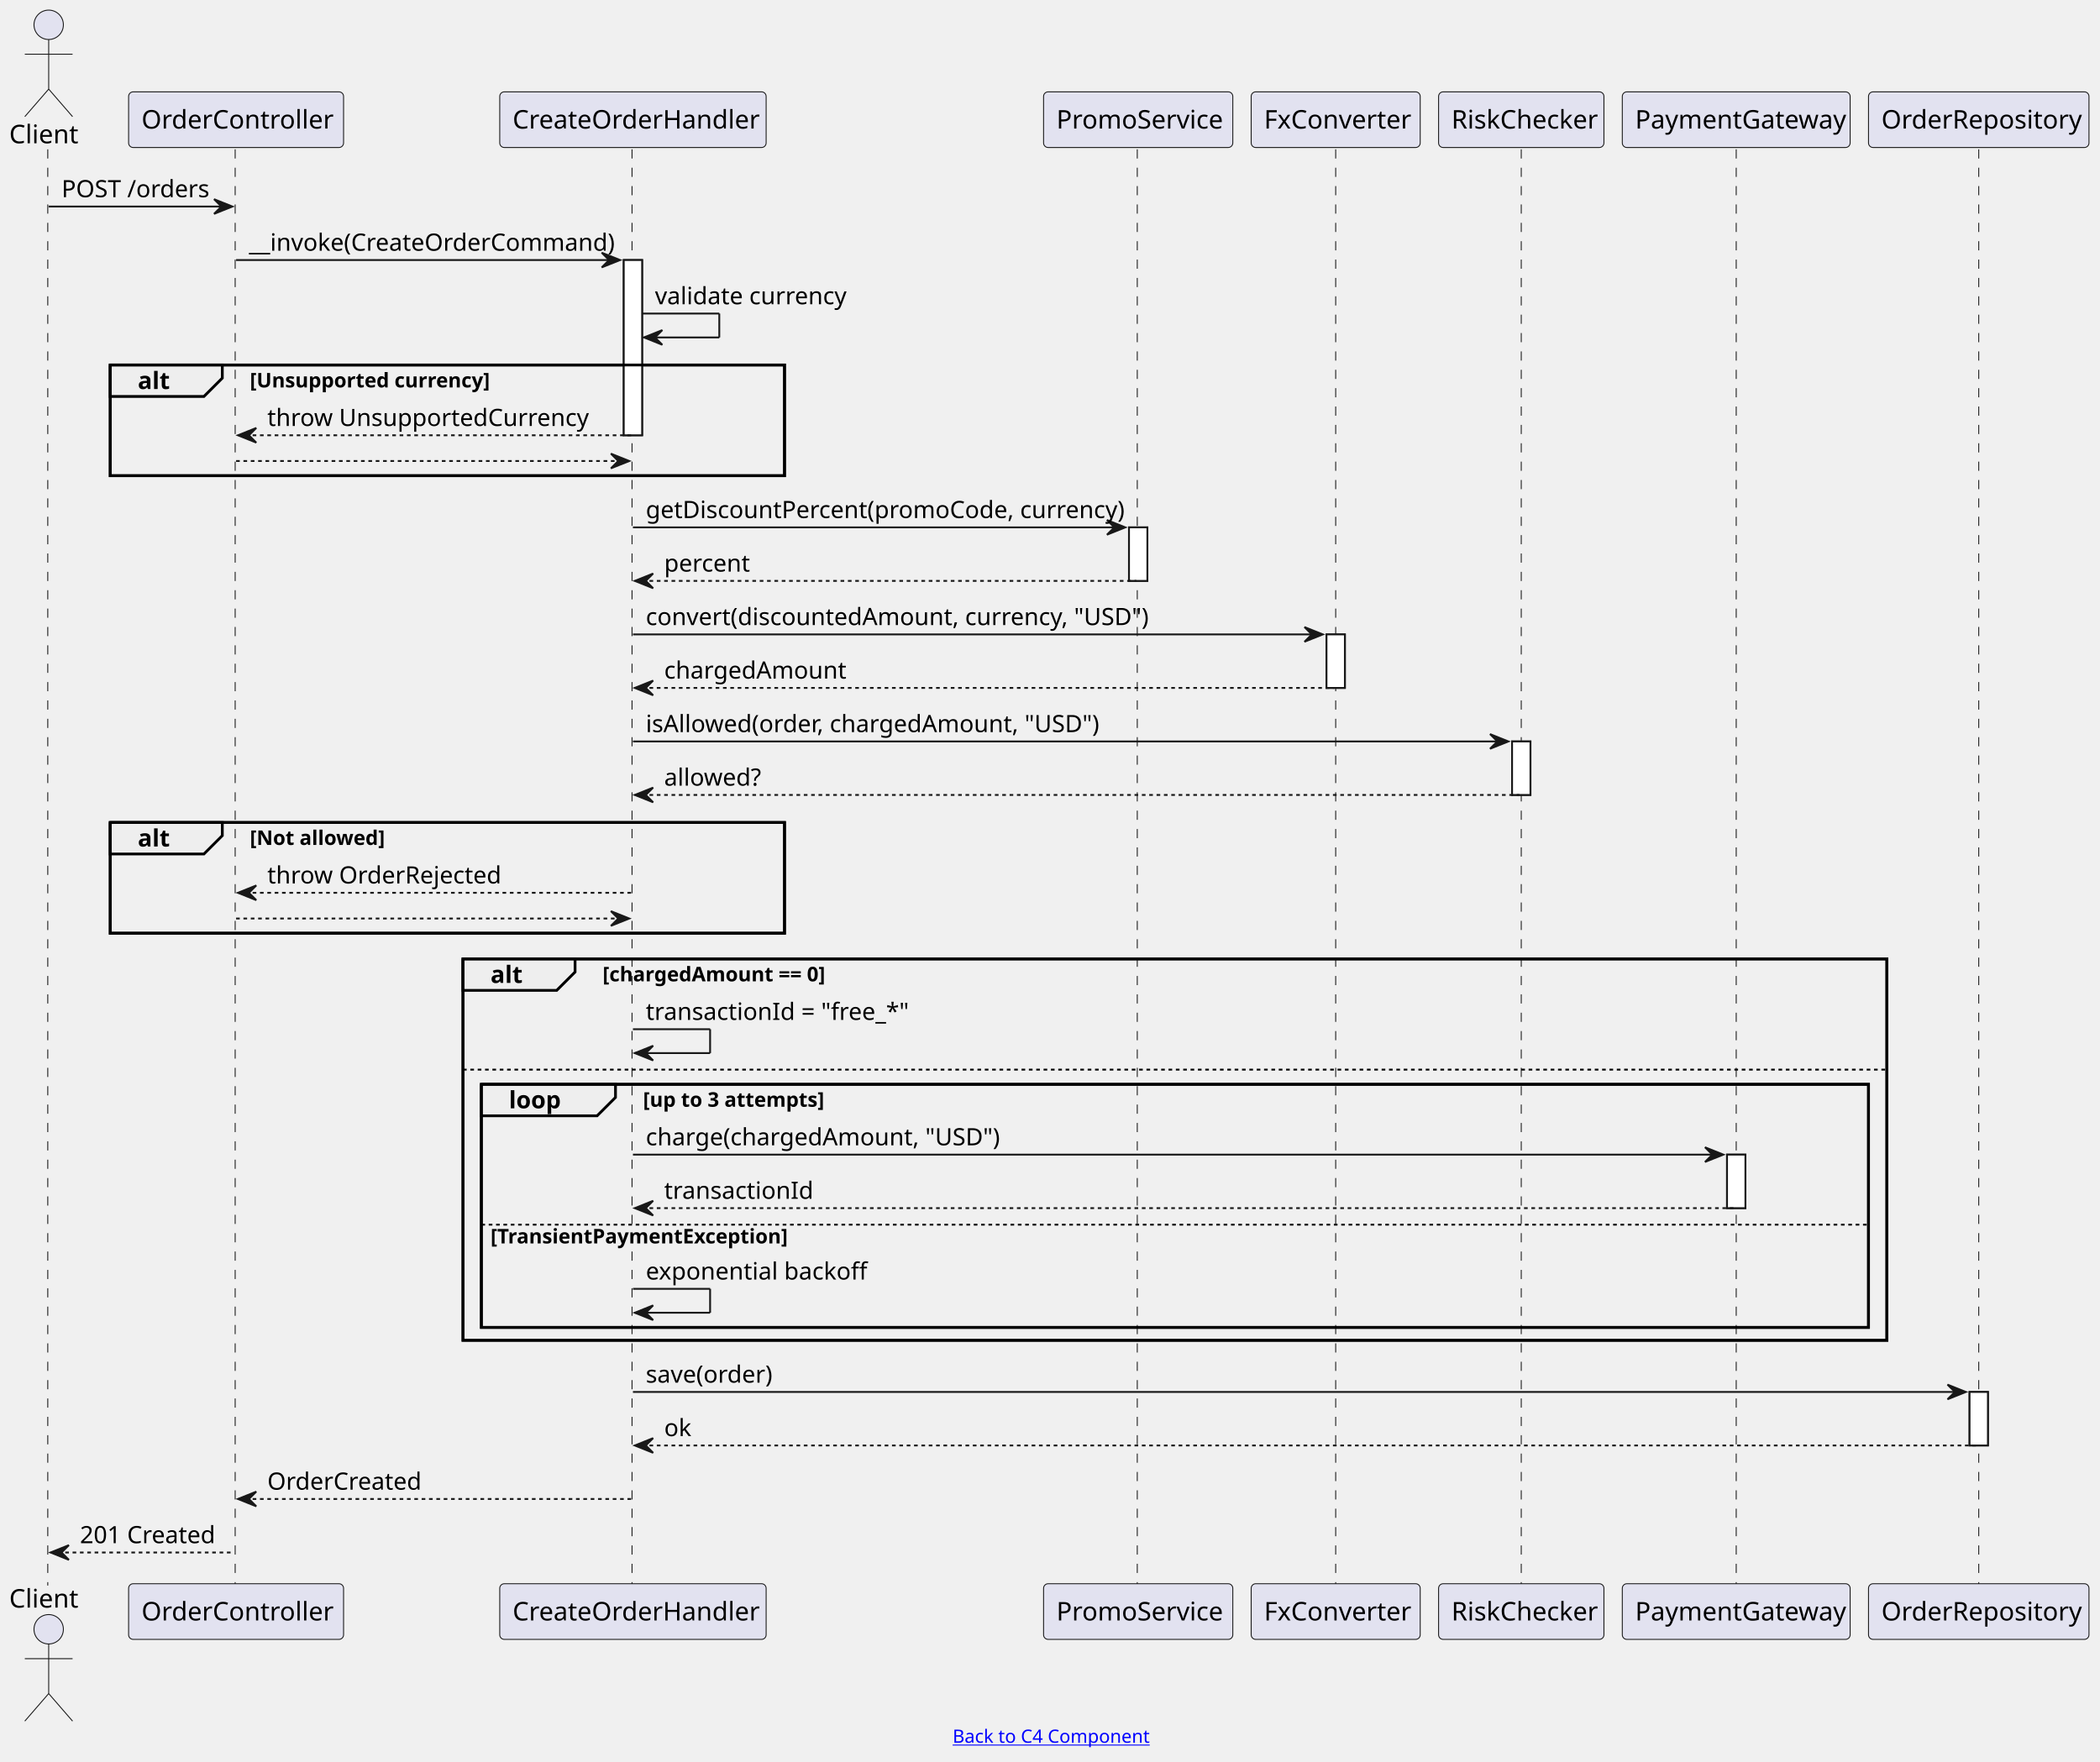
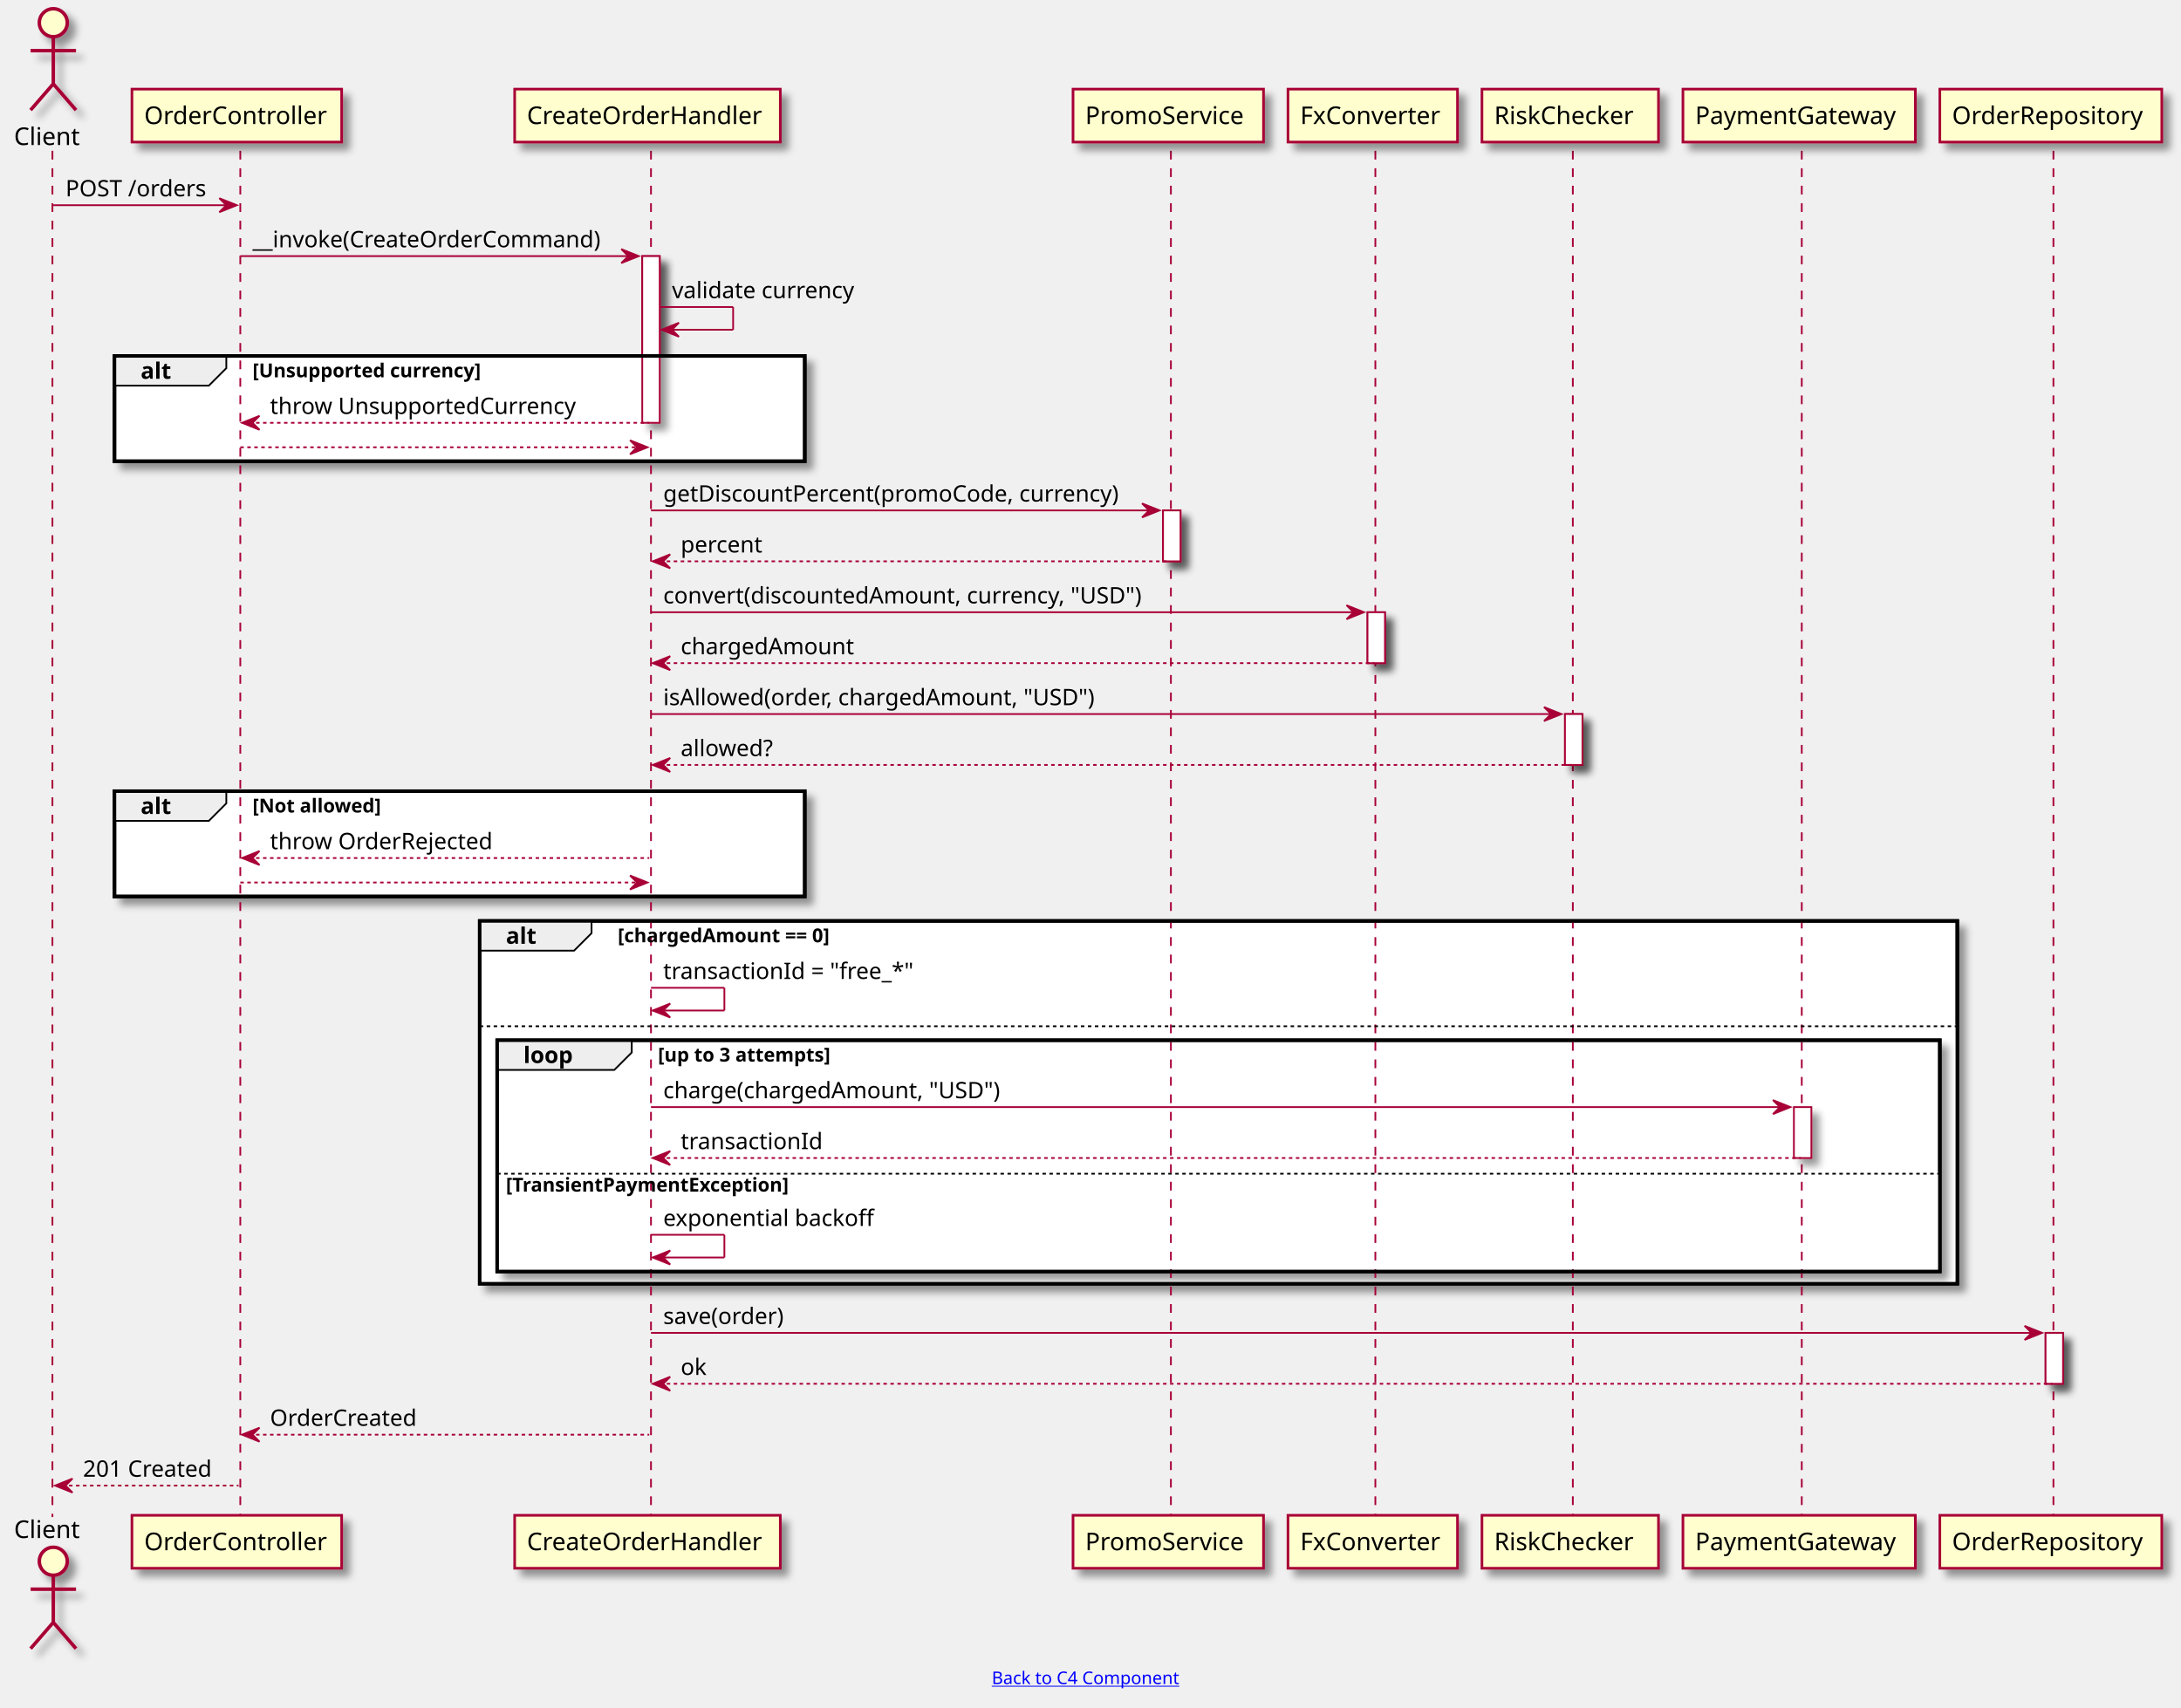
- <svg xmlns="http://www.w3.org/2000/svg" xmlns:xlink="http://www.w3.org/1999/xlink" contentStyleType="text/css" height="959px" preserveAspectRatio="none" style="width:1143px;height:959px;background:#FFFFFF;" version="1.1" viewBox="0 0 1143 959" width="1143px" zoomAndPan="magnify">
-   <defs />
+ <svg xmlns="http://www.w3.org/2000/svg" xmlns:xlink="http://www.w3.org/1999/xlink" contentScriptType="application/ecmascript" contentStyleType="text/css" height="977px" preserveAspectRatio="none" style="width:1248px;height:977px;" version="1.1" viewBox="0 0 1248 977" width="1248px" zoomAndPan="magnify">
+   <defs>
+     <filter height="300%" id="f1138xy2civh43" width="300%" x="-1" y="-1">
+       <feGaussianBlur result="blurOut" stdDeviation="2.0" />
+       <feColorMatrix in="blurOut" result="blurOut2" type="matrix" values="0 0 0 0 0 0 0 0 0 0 0 0 0 0 0 0 0 0 .4 0" />
+       <feOffset dx="4.0" dy="4.0" in="blurOut2" result="blurOut3" />
+       <feBlend in="SourceGraphic" in2="blurOut3" mode="normal" />
+     </filter>
+   </defs>
  <g>
-     <rect fill="#FFFFFF" height="95.398" style="stroke:#181818;stroke-width:1.0;" width="10" x="339.5" y="141.562" />
-     <rect fill="#FFFFFF" height="29.133" style="stroke:#181818;stroke-width:1.0;" width="10" x="614.5" y="287.094" />
-     <rect fill="#FFFFFF" height="29.133" style="stroke:#181818;stroke-width:1.0;" width="10" x="722" y="345.359" />
-     <rect fill="#FFFFFF" height="29.133" style="stroke:#181818;stroke-width:1.0;" width="10" x="823" y="403.625" />
-     <rect fill="#FFFFFF" height="29.133" style="stroke:#181818;stroke-width:1.0;" width="10" x="940" y="628.555" />
-     <rect fill="#FFFFFF" height="29.133" style="stroke:#181818;stroke-width:1.0;" width="10" x="1072" y="757.758" />
-     <rect fill="none" height="60.266" style="stroke:#000000;stroke-width:1.5;" width="367" x="60" y="198.695" />
-     <rect fill="none" height="60.266" style="stroke:#000000;stroke-width:1.5;" width="367" x="60" y="447.758" />
-     <rect fill="none" height="207.602" style="stroke:#000000;stroke-width:1.5;" width="775" x="252" y="522.023" />
-     <rect fill="none" height="132.336" style="stroke:#000000;stroke-width:1.5;" width="755" x="262" y="590.289" />
-     <line style="stroke:#181818;stroke-width:0.5;stroke-dasharray:5.0,5.0;" x1="26" x2="26" y1="81.297" y2="863.156" />
-     <line style="stroke:#181818;stroke-width:0.5;stroke-dasharray:5.0,5.0;" x1="128" x2="128" y1="81.297" y2="863.156" />
-     <line style="stroke:#181818;stroke-width:0.5;stroke-dasharray:5.0,5.0;" x1="344" x2="344" y1="81.297" y2="863.156" />
-     <line style="stroke:#181818;stroke-width:0.5;stroke-dasharray:5.0,5.0;" x1="619" x2="619" y1="81.297" y2="863.156" />
-     <line style="stroke:#181818;stroke-width:0.5;stroke-dasharray:5.0,5.0;" x1="727" x2="727" y1="81.297" y2="863.156" />
-     <line style="stroke:#181818;stroke-width:0.5;stroke-dasharray:5.0,5.0;" x1="828" x2="828" y1="81.297" y2="863.156" />
-     <line style="stroke:#181818;stroke-width:0.5;stroke-dasharray:5.0,5.0;" x1="945" x2="945" y1="81.297" y2="863.156" />
-     <line style="stroke:#181818;stroke-width:0.5;stroke-dasharray:5.0,5.0;" x1="1077" x2="1077" y1="81.297" y2="863.156" />
-     <text fill="#000000" font-family="sans-serif" font-size="14" lengthAdjust="spacing" textLength="37" x="5" y="77.995">Client</text>
-     <ellipse cx="26.5" cy="13.5" fill="#E2E2F0" rx="8" ry="8" style="stroke:#181818;stroke-width:0.5;" />
-     <path d="M26.5,21.5 L26.5,48.5 M13.5,29.5 L39.5,29.5 M26.5,48.5 L13.5,63.5 M26.5,48.5 L39.5,63.5 " fill="none" style="stroke:#181818;stroke-width:0.5;" />
-     <text fill="#000000" font-family="sans-serif" font-size="14" lengthAdjust="spacing" textLength="37" x="5" y="875.151">Client</text>
-     <ellipse cx="26.5" cy="886.953" fill="#E2E2F0" rx="8" ry="8" style="stroke:#181818;stroke-width:0.5;" />
-     <path d="M26.5,894.953 L26.5,921.953 M13.5,902.953 L39.5,902.953 M26.5,921.953 L13.5,936.953 M26.5,921.953 L39.5,936.953 " fill="none" style="stroke:#181818;stroke-width:0.5;" />
-     <rect fill="#E2E2F0" height="30.297" rx="2.5" ry="2.5" style="stroke:#181818;stroke-width:0.5;" width="117" x="70" y="50" />
-     <text fill="#000000" font-family="sans-serif" font-size="14" lengthAdjust="spacing" textLength="103" x="77" y="69.995">OrderController</text>
-     <rect fill="#E2E2F0" height="30.297" rx="2.5" ry="2.5" style="stroke:#181818;stroke-width:0.5;" width="117" x="70" y="862.156" />
-     <text fill="#000000" font-family="sans-serif" font-size="14" lengthAdjust="spacing" textLength="103" x="77" y="882.151">OrderController</text>
-     <rect fill="#E2E2F0" height="30.297" rx="2.5" ry="2.5" style="stroke:#181818;stroke-width:0.5;" width="145" x="272" y="50" />
-     <text fill="#000000" font-family="sans-serif" font-size="14" lengthAdjust="spacing" textLength="131" x="279" y="69.995">CreateOrderHandler</text>
-     <rect fill="#E2E2F0" height="30.297" rx="2.5" ry="2.5" style="stroke:#181818;stroke-width:0.5;" width="145" x="272" y="862.156" />
-     <text fill="#000000" font-family="sans-serif" font-size="14" lengthAdjust="spacing" textLength="131" x="279" y="882.151">CreateOrderHandler</text>
-     <rect fill="#E2E2F0" height="30.297" rx="2.5" ry="2.5" style="stroke:#181818;stroke-width:0.5;" width="103" x="568" y="50" />
-     <text fill="#000000" font-family="sans-serif" font-size="14" lengthAdjust="spacing" textLength="89" x="575" y="69.995">PromoService</text>
-     <rect fill="#E2E2F0" height="30.297" rx="2.5" ry="2.5" style="stroke:#181818;stroke-width:0.5;" width="103" x="568" y="862.156" />
-     <text fill="#000000" font-family="sans-serif" font-size="14" lengthAdjust="spacing" textLength="89" x="575" y="882.151">PromoService</text>
-     <rect fill="#E2E2F0" height="30.297" rx="2.5" ry="2.5" style="stroke:#181818;stroke-width:0.5;" width="92" x="681" y="50" />
-     <text fill="#000000" font-family="sans-serif" font-size="14" lengthAdjust="spacing" textLength="78" x="688" y="69.995">FxConverter</text>
-     <rect fill="#E2E2F0" height="30.297" rx="2.5" ry="2.5" style="stroke:#181818;stroke-width:0.5;" width="92" x="681" y="862.156" />
-     <text fill="#000000" font-family="sans-serif" font-size="14" lengthAdjust="spacing" textLength="78" x="688" y="882.151">FxConverter</text>
-     <rect fill="#E2E2F0" height="30.297" rx="2.5" ry="2.5" style="stroke:#181818;stroke-width:0.5;" width="90" x="783" y="50" />
-     <text fill="#000000" font-family="sans-serif" font-size="14" lengthAdjust="spacing" textLength="76" x="790" y="69.995">RiskChecker</text>
-     <rect fill="#E2E2F0" height="30.297" rx="2.5" ry="2.5" style="stroke:#181818;stroke-width:0.5;" width="90" x="783" y="862.156" />
-     <text fill="#000000" font-family="sans-serif" font-size="14" lengthAdjust="spacing" textLength="76" x="790" y="882.151">RiskChecker</text>
-     <rect fill="#E2E2F0" height="30.297" rx="2.5" ry="2.5" style="stroke:#181818;stroke-width:0.5;" width="124" x="883" y="50" />
-     <text fill="#000000" font-family="sans-serif" font-size="14" lengthAdjust="spacing" textLength="110" x="890" y="69.995">PaymentGateway</text>
-     <rect fill="#E2E2F0" height="30.297" rx="2.5" ry="2.5" style="stroke:#181818;stroke-width:0.5;" width="124" x="883" y="862.156" />
-     <text fill="#000000" font-family="sans-serif" font-size="14" lengthAdjust="spacing" textLength="110" x="890" y="882.151">PaymentGateway</text>
-     <rect fill="#E2E2F0" height="30.297" rx="2.5" ry="2.5" style="stroke:#181818;stroke-width:0.5;" width="120" x="1017" y="50" />
-     <text fill="#000000" font-family="sans-serif" font-size="14" lengthAdjust="spacing" textLength="106" x="1024" y="69.995">OrderRepository</text>
-     <rect fill="#E2E2F0" height="30.297" rx="2.5" ry="2.5" style="stroke:#181818;stroke-width:0.5;" width="120" x="1017" y="862.156" />
-     <text fill="#000000" font-family="sans-serif" font-size="14" lengthAdjust="spacing" textLength="106" x="1024" y="882.151">OrderRepository</text>
-     <rect fill="#FFFFFF" height="95.398" style="stroke:#181818;stroke-width:1.0;" width="10" x="339.5" y="141.562" />
-     <rect fill="#FFFFFF" height="29.133" style="stroke:#181818;stroke-width:1.0;" width="10" x="614.5" y="287.094" />
-     <rect fill="#FFFFFF" height="29.133" style="stroke:#181818;stroke-width:1.0;" width="10" x="722" y="345.359" />
-     <rect fill="#FFFFFF" height="29.133" style="stroke:#181818;stroke-width:1.0;" width="10" x="823" y="403.625" />
-     <rect fill="#FFFFFF" height="29.133" style="stroke:#181818;stroke-width:1.0;" width="10" x="940" y="628.555" />
-     <rect fill="#FFFFFF" height="29.133" style="stroke:#181818;stroke-width:1.0;" width="10" x="1072" y="757.758" />
-     <polygon fill="#181818" points="116.5,108.43,126.5,112.43,116.5,116.43,120.5,112.43" style="stroke:#181818;stroke-width:1.0;" />
-     <line style="stroke:#181818;stroke-width:1.0;" x1="26.5" x2="122.5" y1="112.43" y2="112.43" />
-     <text fill="#000000" font-family="sans-serif" font-size="13" lengthAdjust="spacing" textLength="78" x="33.5" y="107.364">POST /orders</text>
-     <polygon fill="#181818" points="327.5,137.562,337.5,141.562,327.5,145.562,331.5,141.562" style="stroke:#181818;stroke-width:1.0;" />
-     <line style="stroke:#181818;stroke-width:1.0;" x1="128.5" x2="333.5" y1="141.562" y2="141.562" />
-     <text fill="#000000" font-family="sans-serif" font-size="13" lengthAdjust="spacing" textLength="192" x="135.5" y="136.497">__invoke(CreateOrderCommand)</text>
-     <line style="stroke:#181818;stroke-width:1.0;" x1="349.5" x2="391.5" y1="170.695" y2="170.695" />
-     <line style="stroke:#181818;stroke-width:1.0;" x1="391.5" x2="391.5" y1="170.695" y2="183.695" />
-     <line style="stroke:#181818;stroke-width:1.0;" x1="350.5" x2="391.5" y1="183.695" y2="183.695" />
-     <polygon fill="#181818" points="360.5,179.695,350.5,183.695,360.5,187.695,356.5,183.695" style="stroke:#181818;stroke-width:1.0;" />
-     <text fill="#000000" font-family="sans-serif" font-size="13" lengthAdjust="spacing" textLength="99" x="356.5" y="165.629">validate currency</text>
-     <path d="M60,198.695 L121,198.695 L121,205.828 L111,215.828 L60,215.828 L60,198.695 " fill="#EEEEEE" style="stroke:#000000;stroke-width:1.5;" />
-     <rect fill="none" height="60.266" style="stroke:#000000;stroke-width:1.5;" width="367" x="60" y="198.695" />
-     <text fill="#000000" font-family="sans-serif" font-size="13" font-weight="bold" lengthAdjust="spacing" textLength="16" x="75" y="211.762">alt</text>
-     <text fill="#000000" font-family="sans-serif" font-size="11" font-weight="bold" lengthAdjust="spacing" textLength="128" x="136" y="210.906">[Unsupported currency]</text>
-     <polygon fill="#181818" points="139.5,232.961,129.5,236.961,139.5,240.961,135.5,236.961" style="stroke:#181818;stroke-width:1.0;" />
-     <line style="stroke:#181818;stroke-width:1.0;stroke-dasharray:2.0,2.0;" x1="133.5" x2="343.5" y1="236.961" y2="236.961" />
-     <text fill="#000000" font-family="sans-serif" font-size="13" lengthAdjust="spacing" textLength="170" x="145.5" y="231.895">throw UnsupportedCurrency</text>
-     <polygon fill="#181818" points="332.5,246.961,342.5,250.961,332.5,254.961,336.5,250.961" style="stroke:#181818;stroke-width:1.0;" />
-     <line style="stroke:#181818;stroke-width:1.0;stroke-dasharray:2.0,2.0;" x1="128.5" x2="338.5" y1="250.961" y2="250.961" />
-     <polygon fill="#181818" points="602.5,283.094,612.5,287.094,602.5,291.094,606.5,287.094" style="stroke:#181818;stroke-width:1.0;" />
-     <line style="stroke:#181818;stroke-width:1.0;" x1="344.5" x2="608.5" y1="287.094" y2="287.094" />
-     <text fill="#000000" font-family="sans-serif" font-size="13" lengthAdjust="spacing" textLength="251" x="351.5" y="282.028">getDiscountPercent(promoCode, currency)</text>
-     <polygon fill="#181818" points="355.5,312.227,345.5,316.227,355.5,320.227,351.5,316.227" style="stroke:#181818;stroke-width:1.0;" />
-     <line style="stroke:#181818;stroke-width:1.0;stroke-dasharray:2.0,2.0;" x1="349.5" x2="618.5" y1="316.227" y2="316.227" />
-     <text fill="#000000" font-family="sans-serif" font-size="13" lengthAdjust="spacing" textLength="45" x="361.5" y="311.161">percent</text>
-     <polygon fill="#181818" points="710,341.359,720,345.359,710,349.359,714,345.359" style="stroke:#181818;stroke-width:1.0;" />
-     <line style="stroke:#181818;stroke-width:1.0;" x1="344.5" x2="716" y1="345.359" y2="345.359" />
-     <text fill="#000000" font-family="sans-serif" font-size="13" lengthAdjust="spacing" textLength="264" x="351.5" y="340.293">convert(discountedAmount, currency, "USD")</text>
-     <polygon fill="#181818" points="355.5,370.492,345.5,374.492,355.5,378.492,351.5,374.492" style="stroke:#181818;stroke-width:1.0;" />
-     <line style="stroke:#181818;stroke-width:1.0;stroke-dasharray:2.0,2.0;" x1="349.5" x2="726" y1="374.492" y2="374.492" />
-     <text fill="#000000" font-family="sans-serif" font-size="13" lengthAdjust="spacing" textLength="96" x="361.5" y="369.426">chargedAmount</text>
-     <polygon fill="#181818" points="811,399.625,821,403.625,811,407.625,815,403.625" style="stroke:#181818;stroke-width:1.0;" />
-     <line style="stroke:#181818;stroke-width:1.0;" x1="344.5" x2="817" y1="403.625" y2="403.625" />
-     <text fill="#000000" font-family="sans-serif" font-size="13" lengthAdjust="spacing" textLength="240" x="351.5" y="398.559">isAllowed(order, chargedAmount, "USD")</text>
-     <polygon fill="#181818" points="355.5,428.758,345.5,432.758,355.5,436.758,351.5,432.758" style="stroke:#181818;stroke-width:1.0;" />
-     <line style="stroke:#181818;stroke-width:1.0;stroke-dasharray:2.0,2.0;" x1="349.5" x2="827" y1="432.758" y2="432.758" />
-     <text fill="#000000" font-family="sans-serif" font-size="13" lengthAdjust="spacing" textLength="52" x="361.5" y="427.692">allowed?</text>
-     <path d="M60,447.758 L121,447.758 L121,454.891 L111,464.891 L60,464.891 L60,447.758 " fill="#EEEEEE" style="stroke:#000000;stroke-width:1.5;" />
-     <rect fill="none" height="60.266" style="stroke:#000000;stroke-width:1.5;" width="367" x="60" y="447.758" />
-     <text fill="#000000" font-family="sans-serif" font-size="13" font-weight="bold" lengthAdjust="spacing" textLength="16" x="75" y="460.825">alt</text>
-     <text fill="#000000" font-family="sans-serif" font-size="11" font-weight="bold" lengthAdjust="spacing" textLength="73" x="136" y="459.968">[Not allowed]</text>
-     <polygon fill="#181818" points="139.5,482.023,129.5,486.023,139.5,490.023,135.5,486.023" style="stroke:#181818;stroke-width:1.0;" />
-     <line style="stroke:#181818;stroke-width:1.0;stroke-dasharray:2.0,2.0;" x1="133.5" x2="343.5" y1="486.023" y2="486.023" />
-     <text fill="#000000" font-family="sans-serif" font-size="13" lengthAdjust="spacing" textLength="123" x="145.5" y="480.957">throw OrderRejected</text>
-     <polygon fill="#181818" points="332.5,496.023,342.5,500.023,332.5,504.023,336.5,500.023" style="stroke:#181818;stroke-width:1.0;" />
-     <line style="stroke:#181818;stroke-width:1.0;stroke-dasharray:2.0,2.0;" x1="128.5" x2="338.5" y1="500.023" y2="500.023" />
-     <path d="M252,522.023 L313,522.023 L313,529.156 L303,539.156 L252,539.156 L252,522.023 " fill="#EEEEEE" style="stroke:#000000;stroke-width:1.5;" />
-     <rect fill="none" height="207.602" style="stroke:#000000;stroke-width:1.5;" width="775" x="252" y="522.023" />
-     <text fill="#000000" font-family="sans-serif" font-size="13" font-weight="bold" lengthAdjust="spacing" textLength="16" x="267" y="535.09">alt</text>
-     <text fill="#000000" font-family="sans-serif" font-size="11" font-weight="bold" lengthAdjust="spacing" textLength="117" x="328" y="534.234">[chargedAmount == 0]</text>
-     <line style="stroke:#181818;stroke-width:1.0;" x1="344.5" x2="386.5" y1="560.289" y2="560.289" />
-     <line style="stroke:#181818;stroke-width:1.0;" x1="386.5" x2="386.5" y1="560.289" y2="573.289" />
-     <line style="stroke:#181818;stroke-width:1.0;" x1="345.5" x2="386.5" y1="573.289" y2="573.289" />
-     <polygon fill="#181818" points="355.5,569.289,345.5,573.289,355.5,577.289,351.5,573.289" style="stroke:#181818;stroke-width:1.0;" />
-     <text fill="#000000" font-family="sans-serif" font-size="13" lengthAdjust="spacing" textLength="136" x="351.5" y="555.223">transactionId = "free_*"</text>
-     <line style="stroke:#000000;stroke-width:1.0;stroke-dasharray:2.0,2.0;" x1="252" x2="1027" y1="582.289" y2="582.289" />
-     <path d="M262,590.289 L335,590.289 L335,597.422 L325,607.422 L262,607.422 L262,590.289 " fill="#EEEEEE" style="stroke:#000000;stroke-width:1.5;" />
-     <rect fill="none" height="132.336" style="stroke:#000000;stroke-width:1.5;" width="755" x="262" y="590.289" />
-     <text fill="#000000" font-family="sans-serif" font-size="13" font-weight="bold" lengthAdjust="spacing" textLength="28" x="277" y="603.356">loop</text>
-     <text fill="#000000" font-family="sans-serif" font-size="11" font-weight="bold" lengthAdjust="spacing" textLength="98" x="350" y="602.5">[up to 3 attempts]</text>
-     <polygon fill="#181818" points="928,624.555,938,628.555,928,632.555,932,628.555" style="stroke:#181818;stroke-width:1.0;" />
-     <line style="stroke:#181818;stroke-width:1.0;" x1="344.5" x2="934" y1="628.555" y2="628.555" />
-     <text fill="#000000" font-family="sans-serif" font-size="13" lengthAdjust="spacing" textLength="185" x="351.5" y="623.489">charge(chargedAmount, "USD")</text>
-     <polygon fill="#181818" points="355.5,653.688,345.5,657.688,355.5,661.688,351.5,657.688" style="stroke:#181818;stroke-width:1.0;" />
-     <line style="stroke:#181818;stroke-width:1.0;stroke-dasharray:2.0,2.0;" x1="349.5" x2="944" y1="657.688" y2="657.688" />
-     <text fill="#000000" font-family="sans-serif" font-size="13" lengthAdjust="spacing" textLength="78" x="361.5" y="652.622">transactionId</text>
-     <line style="stroke:#000000;stroke-width:1.0;stroke-dasharray:2.0,2.0;" x1="262" x2="1017" y1="666.688" y2="666.688" />
-     <text fill="#000000" font-family="sans-serif" font-size="11" font-weight="bold" lengthAdjust="spacing" textLength="157" x="267" y="676.898">[TransientPaymentException]</text>
-     <line style="stroke:#181818;stroke-width:1.0;" x1="344.5" x2="386.5" y1="701.625" y2="701.625" />
-     <line style="stroke:#181818;stroke-width:1.0;" x1="386.5" x2="386.5" y1="701.625" y2="714.625" />
-     <line style="stroke:#181818;stroke-width:1.0;" x1="345.5" x2="386.5" y1="714.625" y2="714.625" />
-     <polygon fill="#181818" points="355.5,710.625,345.5,714.625,355.5,718.625,351.5,714.625" style="stroke:#181818;stroke-width:1.0;" />
-     <text fill="#000000" font-family="sans-serif" font-size="13" lengthAdjust="spacing" textLength="116" x="351.5" y="696.559">exponential backoff</text>
-     <polygon fill="#181818" points="1060,753.758,1070,757.758,1060,761.758,1064,757.758" style="stroke:#181818;stroke-width:1.0;" />
-     <line style="stroke:#181818;stroke-width:1.0;" x1="344.5" x2="1066" y1="757.758" y2="757.758" />
-     <text fill="#000000" font-family="sans-serif" font-size="13" lengthAdjust="spacing" textLength="67" x="351.5" y="752.692">save(order)</text>
-     <polygon fill="#181818" points="355.5,782.891,345.5,786.891,355.5,790.891,351.5,786.891" style="stroke:#181818;stroke-width:1.0;" />
-     <line style="stroke:#181818;stroke-width:1.0;stroke-dasharray:2.0,2.0;" x1="349.5" x2="1076" y1="786.891" y2="786.891" />
-     <text fill="#000000" font-family="sans-serif" font-size="13" lengthAdjust="spacing" textLength="14" x="361.5" y="781.825">ok</text>
-     <polygon fill="#181818" points="139.5,812.023,129.5,816.023,139.5,820.023,135.5,816.023" style="stroke:#181818;stroke-width:1.0;" />
-     <line style="stroke:#181818;stroke-width:1.0;stroke-dasharray:2.0,2.0;" x1="133.5" x2="343.5" y1="816.023" y2="816.023" />
-     <text fill="#000000" font-family="sans-serif" font-size="13" lengthAdjust="spacing" textLength="81" x="145.5" y="810.957">OrderCreated</text>
-     <polygon fill="#181818" points="37.5,841.156,27.5,845.156,37.5,849.156,33.5,845.156" style="stroke:#181818;stroke-width:1.0;" />
-     <line style="stroke:#181818;stroke-width:1.0;stroke-dasharray:2.0,2.0;" x1="31.5" x2="127.5" y1="845.156" y2="845.156" />
-     <text fill="#000000" font-family="sans-serif" font-size="13" lengthAdjust="spacing" textLength="70" x="43.5" y="840.09">201 Created</text>
+     <rect fill="#FFFFFF" filter="url(#f1138xy2civh43)" height="95.398" style="stroke: #A80036; stroke-width: 1.0;" width="10" x="367.5" y="146.562" />
+     <rect fill="#FFFFFF" filter="url(#f1138xy2civh43)" height="29.133" style="stroke: #A80036; stroke-width: 1.0;" width="10" x="665.5" y="292.094" />
+     <rect fill="#FFFFFF" filter="url(#f1138xy2civh43)" height="29.133" style="stroke: #A80036; stroke-width: 1.0;" width="10" x="782.5" y="350.359" />
+     <rect fill="#FFFFFF" filter="url(#f1138xy2civh43)" height="29.133" style="stroke: #A80036; stroke-width: 1.0;" width="10" x="895.5" y="408.625" />
+     <rect fill="#FFFFFF" filter="url(#f1138xy2civh43)" height="29.133" style="stroke: #A80036; stroke-width: 1.0;" width="10" x="1026.5" y="633.555" />
+     <rect fill="#FFFFFF" filter="url(#f1138xy2civh43)" height="29.133" style="stroke: #A80036; stroke-width: 1.0;" width="10" x="1170.5" y="762.758" />
+     <rect fill="#FFFFFF" filter="url(#f1138xy2civh43)" height="60.266" style="stroke: #000000; stroke-width: 2.0;" width="395" x="65.5" y="203.695" />
+     <rect fill="#FFFFFF" filter="url(#f1138xy2civh43)" height="60.266" style="stroke: #000000; stroke-width: 2.0;" width="395" x="65.5" y="452.758" />
+     <rect fill="#FFFFFF" filter="url(#f1138xy2civh43)" height="207.602" style="stroke: #000000; stroke-width: 2.0;" width="845.5" x="274.5" y="527.023" />
+     <rect fill="#FFFFFF" height="148.336" style="stroke: none; stroke-width: 1.0;" width="845.5" x="274.5" y="586.289" />
+     <rect fill="#FFFFFF" filter="url(#f1138xy2civh43)" height="132.336" style="stroke: #000000; stroke-width: 2.0;" width="825.5" x="284.5" y="595.289" />
+     <rect fill="#FFFFFF" height="56.938" style="stroke: none; stroke-width: 1.0;" width="825.5" x="284.5" y="670.688" />
+     <line style="stroke: #A80036; stroke-width: 1.0; stroke-dasharray: 5.0,5.0;" x1="30" x2="30" y1="86.297" y2="868.156" />
+     <line style="stroke: #A80036; stroke-width: 1.0; stroke-dasharray: 5.0,5.0;" x1="137.5" x2="137.5" y1="86.297" y2="868.156" />
+     <line style="stroke: #A80036; stroke-width: 1.0; stroke-dasharray: 5.0,5.0;" x1="372.5" x2="372.5" y1="86.297" y2="868.156" />
+     <line style="stroke: #A80036; stroke-width: 1.0; stroke-dasharray: 5.0,5.0;" x1="670" x2="670" y1="86.297" y2="868.156" />
+     <line style="stroke: #A80036; stroke-width: 1.0; stroke-dasharray: 5.0,5.0;" x1="787" x2="787" y1="86.297" y2="868.156" />
+     <line style="stroke: #A80036; stroke-width: 1.0; stroke-dasharray: 5.0,5.0;" x1="900" x2="900" y1="86.297" y2="868.156" />
+     <line style="stroke: #A80036; stroke-width: 1.0; stroke-dasharray: 5.0,5.0;" x1="1031" x2="1031" y1="86.297" y2="868.156" />
+     <line style="stroke: #A80036; stroke-width: 1.0; stroke-dasharray: 5.0,5.0;" x1="1175" x2="1175" y1="86.297" y2="868.156" />
+     <text fill="#000000" font-family="sans-serif" font-size="14" lengthAdjust="spacingAndGlyphs" textLength="39" x="8" y="82.995">Client</text>
+     <ellipse cx="30.5" cy="13" fill="#FEFECE" filter="url(#f1138xy2civh43)" rx="8" ry="8" style="stroke: #A80036; stroke-width: 2.0;" />
+     <path d="M30.5,21 L30.5,48 M17.5,29 L43.5,29 M30.5,48 L17.5,63 M30.5,48 L43.5,63 " fill="none" filter="url(#f1138xy2civh43)" style="stroke: #A80036; stroke-width: 2.0;" />
+     <text fill="#000000" font-family="sans-serif" font-size="14" lengthAdjust="spacingAndGlyphs" textLength="39" x="8" y="880.151">Client</text>
+     <ellipse cx="30.5" cy="893.453" fill="#FEFECE" filter="url(#f1138xy2civh43)" rx="8" ry="8" style="stroke: #A80036; stroke-width: 2.0;" />
+     <path d="M30.5,901.453 L30.5,928.453 M17.5,909.453 L43.5,909.453 M30.5,928.453 L17.5,943.453 M30.5,928.453 L43.5,943.453 " fill="none" filter="url(#f1138xy2civh43)" style="stroke: #A80036; stroke-width: 2.0;" />
+     <rect fill="#FEFECE" filter="url(#f1138xy2civh43)" height="30.297" style="stroke: #A80036; stroke-width: 1.5;" width="120" x="75.5" y="51" />
+     <text fill="#000000" font-family="sans-serif" font-size="14" lengthAdjust="spacingAndGlyphs" textLength="106" x="82.5" y="70.995">OrderController</text>
+     <rect fill="#FEFECE" filter="url(#f1138xy2civh43)" height="30.297" style="stroke: #A80036; stroke-width: 1.5;" width="120" x="75.5" y="867.156" />
+     <text fill="#000000" font-family="sans-serif" font-size="14" lengthAdjust="spacingAndGlyphs" textLength="106" x="82.5" y="887.151">OrderController</text>
+     <rect fill="#FEFECE" filter="url(#f1138xy2civh43)" height="30.297" style="stroke: #A80036; stroke-width: 1.5;" width="152" x="294.5" y="51" />
+     <text fill="#000000" font-family="sans-serif" font-size="14" lengthAdjust="spacingAndGlyphs" textLength="138" x="301.5" y="70.995">CreateOrderHandler</text>
+     <rect fill="#FEFECE" filter="url(#f1138xy2civh43)" height="30.297" style="stroke: #A80036; stroke-width: 1.5;" width="152" x="294.5" y="867.156" />
+     <text fill="#000000" font-family="sans-serif" font-size="14" lengthAdjust="spacingAndGlyphs" textLength="138" x="301.5" y="887.151">CreateOrderHandler</text>
+     <rect fill="#FEFECE" filter="url(#f1138xy2civh43)" height="30.297" style="stroke: #A80036; stroke-width: 1.5;" width="109" x="614" y="51" />
+     <text fill="#000000" font-family="sans-serif" font-size="14" lengthAdjust="spacingAndGlyphs" textLength="95" x="621" y="70.995">PromoService</text>
+     <rect fill="#FEFECE" filter="url(#f1138xy2civh43)" height="30.297" style="stroke: #A80036; stroke-width: 1.5;" width="109" x="614" y="867.156" />
+     <text fill="#000000" font-family="sans-serif" font-size="14" lengthAdjust="spacingAndGlyphs" textLength="95" x="621" y="887.151">PromoService</text>
+     <rect fill="#FEFECE" filter="url(#f1138xy2civh43)" height="30.297" style="stroke: #A80036; stroke-width: 1.5;" width="97" x="737" y="51" />
+     <text fill="#000000" font-family="sans-serif" font-size="14" lengthAdjust="spacingAndGlyphs" textLength="83" x="744" y="70.995">FxConverter</text>
+     <rect fill="#FEFECE" filter="url(#f1138xy2civh43)" height="30.297" style="stroke: #A80036; stroke-width: 1.5;" width="97" x="737" y="867.156" />
+     <text fill="#000000" font-family="sans-serif" font-size="14" lengthAdjust="spacingAndGlyphs" textLength="83" x="744" y="887.151">FxConverter</text>
+     <rect fill="#FEFECE" filter="url(#f1138xy2civh43)" height="30.297" style="stroke: #A80036; stroke-width: 1.5;" width="101" x="848" y="51" />
+     <text fill="#000000" font-family="sans-serif" font-size="14" lengthAdjust="spacingAndGlyphs" textLength="87" x="855" y="70.995">RiskChecker</text>
+     <rect fill="#FEFECE" filter="url(#f1138xy2civh43)" height="30.297" style="stroke: #A80036; stroke-width: 1.5;" width="101" x="848" y="867.156" />
+     <text fill="#000000" font-family="sans-serif" font-size="14" lengthAdjust="spacingAndGlyphs" textLength="87" x="855" y="887.151">RiskChecker</text>
+     <rect fill="#FEFECE" filter="url(#f1138xy2civh43)" height="30.297" style="stroke: #A80036; stroke-width: 1.5;" width="133" x="963" y="51" />
+     <text fill="#000000" font-family="sans-serif" font-size="14" lengthAdjust="spacingAndGlyphs" textLength="119" x="970" y="70.995">PaymentGateway</text>
+     <rect fill="#FEFECE" filter="url(#f1138xy2civh43)" height="30.297" style="stroke: #A80036; stroke-width: 1.5;" width="133" x="963" y="867.156" />
+     <text fill="#000000" font-family="sans-serif" font-size="14" lengthAdjust="spacingAndGlyphs" textLength="119" x="970" y="887.151">PaymentGateway</text>
+     <rect fill="#FEFECE" filter="url(#f1138xy2civh43)" height="30.297" style="stroke: #A80036; stroke-width: 1.5;" width="127" x="1110" y="51" />
+     <text fill="#000000" font-family="sans-serif" font-size="14" lengthAdjust="spacingAndGlyphs" textLength="113" x="1117" y="70.995">OrderRepository</text>
+     <rect fill="#FEFECE" filter="url(#f1138xy2civh43)" height="30.297" style="stroke: #A80036; stroke-width: 1.5;" width="127" x="1110" y="867.156" />
+     <text fill="#000000" font-family="sans-serif" font-size="14" lengthAdjust="spacingAndGlyphs" textLength="113" x="1117" y="887.151">OrderRepository</text>
+     <rect fill="#FFFFFF" filter="url(#f1138xy2civh43)" height="95.398" style="stroke: #A80036; stroke-width: 1.0;" width="10" x="367.5" y="146.562" />
+     <rect fill="#FFFFFF" filter="url(#f1138xy2civh43)" height="29.133" style="stroke: #A80036; stroke-width: 1.0;" width="10" x="665.5" y="292.094" />
+     <rect fill="#FFFFFF" filter="url(#f1138xy2civh43)" height="29.133" style="stroke: #A80036; stroke-width: 1.0;" width="10" x="782.5" y="350.359" />
+     <rect fill="#FFFFFF" filter="url(#f1138xy2civh43)" height="29.133" style="stroke: #A80036; stroke-width: 1.0;" width="10" x="895.5" y="408.625" />
+     <rect fill="#FFFFFF" filter="url(#f1138xy2civh43)" height="29.133" style="stroke: #A80036; stroke-width: 1.0;" width="10" x="1026.5" y="633.555" />
+     <rect fill="#FFFFFF" filter="url(#f1138xy2civh43)" height="29.133" style="stroke: #A80036; stroke-width: 1.0;" width="10" x="1170.5" y="762.758" />
+     <polygon fill="#A80036" points="125.5,113.43,135.5,117.43,125.5,121.43,129.5,117.43" style="stroke: #A80036; stroke-width: 1.0;" />
+     <line style="stroke: #A80036; stroke-width: 1.0;" x1="30.5" x2="131.5" y1="117.43" y2="117.43" />
+     <text fill="#000000" font-family="sans-serif" font-size="13" lengthAdjust="spacingAndGlyphs" textLength="83" x="37.5" y="112.364">POST /orders</text>
+     <polygon fill="#A80036" points="355.5,142.562,365.5,146.562,355.5,150.562,359.5,146.562" style="stroke: #A80036; stroke-width: 1.0;" />
+     <line style="stroke: #A80036; stroke-width: 1.0;" x1="137.5" x2="361.5" y1="146.562" y2="146.562" />
+     <text fill="#000000" font-family="sans-serif" font-size="13" lengthAdjust="spacingAndGlyphs" textLength="211" x="144.5" y="141.497">__invoke(CreateOrderCommand)</text>
+     <line style="stroke: #A80036; stroke-width: 1.0;" x1="377.5" x2="419.5" y1="175.695" y2="175.695" />
+     <line style="stroke: #A80036; stroke-width: 1.0;" x1="419.5" x2="419.5" y1="175.695" y2="188.695" />
+     <line style="stroke: #A80036; stroke-width: 1.0;" x1="378.5" x2="419.5" y1="188.695" y2="188.695" />
+     <polygon fill="#A80036" points="388.5,184.695,378.5,188.695,388.5,192.695,384.5,188.695" style="stroke: #A80036; stroke-width: 1.0;" />
+     <text fill="#000000" font-family="sans-serif" font-size="13" lengthAdjust="spacingAndGlyphs" textLength="109" x="384.5" y="170.629">validate currency</text>
+     <path d="M65.5,203.695 L129.5,203.695 L129.5,210.695 L119.5,220.695 L65.5,220.695 L65.5,203.695 " fill="#EEEEEE" style="stroke: #000000; stroke-width: 1.0;" />
+     <rect fill="none" height="60.266" style="stroke: #000000; stroke-width: 2.0;" width="395" x="65.5" y="203.695" />
+     <text fill="#000000" font-family="sans-serif" font-size="13" font-weight="bold" lengthAdjust="spacingAndGlyphs" textLength="19" x="80.5" y="216.762">alt</text>
+     <text fill="#000000" font-family="sans-serif" font-size="11" font-weight="bold" lengthAdjust="spacingAndGlyphs" textLength="151" x="144.5" y="215.906">[Unsupported currency]</text>
+     <polygon fill="#A80036" points="148.5,237.961,138.5,241.961,148.5,245.961,144.5,241.961" style="stroke: #A80036; stroke-width: 1.0;" />
+     <line style="stroke: #A80036; stroke-width: 1.0; stroke-dasharray: 2.0,2.0;" x1="142.5" x2="371.5" y1="241.961" y2="241.961" />
+     <text fill="#000000" font-family="sans-serif" font-size="13" lengthAdjust="spacingAndGlyphs" textLength="179" x="154.5" y="236.895">throw UnsupportedCurrency</text>
+     <polygon fill="#A80036" points="360.5,251.961,370.5,255.961,360.5,259.961,364.5,255.961" style="stroke: #A80036; stroke-width: 1.0;" />
+     <line style="stroke: #A80036; stroke-width: 1.0; stroke-dasharray: 2.0,2.0;" x1="137.5" x2="366.5" y1="255.961" y2="255.961" />
+     <polygon fill="#A80036" points="653.5,288.094,663.5,292.094,653.5,296.094,657.5,292.094" style="stroke: #A80036; stroke-width: 1.0;" />
+     <line style="stroke: #A80036; stroke-width: 1.0;" x1="372.5" x2="659.5" y1="292.094" y2="292.094" />
+     <text fill="#000000" font-family="sans-serif" font-size="13" lengthAdjust="spacingAndGlyphs" textLength="274" x="379.5" y="287.028">getDiscountPercent(promoCode, currency)</text>
+     <polygon fill="#A80036" points="383.5,317.227,373.5,321.227,383.5,325.227,379.5,321.227" style="stroke: #A80036; stroke-width: 1.0;" />
+     <line style="stroke: #A80036; stroke-width: 1.0; stroke-dasharray: 2.0,2.0;" x1="377.5" x2="669.5" y1="321.227" y2="321.227" />
+     <text fill="#000000" font-family="sans-serif" font-size="13" lengthAdjust="spacingAndGlyphs" textLength="49" x="389.5" y="316.161">percent</text>
+     <polygon fill="#A80036" points="770.5,346.359,780.5,350.359,770.5,354.359,774.5,350.359" style="stroke: #A80036; stroke-width: 1.0;" />
+     <line style="stroke: #A80036; stroke-width: 1.0;" x1="372.5" x2="776.5" y1="350.359" y2="350.359" />
+     <text fill="#000000" font-family="sans-serif" font-size="13" lengthAdjust="spacingAndGlyphs" textLength="289" x="379.5" y="345.293">convert(discountedAmount, currency, "USD")</text>
+     <polygon fill="#A80036" points="383.5,375.492,373.5,379.492,383.5,383.492,379.5,379.492" style="stroke: #A80036; stroke-width: 1.0;" />
+     <line style="stroke: #A80036; stroke-width: 1.0; stroke-dasharray: 2.0,2.0;" x1="377.5" x2="786.5" y1="379.492" y2="379.492" />
+     <text fill="#000000" font-family="sans-serif" font-size="13" lengthAdjust="spacingAndGlyphs" textLength="103" x="389.5" y="374.426">chargedAmount</text>
+     <polygon fill="#A80036" points="883.5,404.625,893.5,408.625,883.5,412.625,887.5,408.625" style="stroke: #A80036; stroke-width: 1.0;" />
+     <line style="stroke: #A80036; stroke-width: 1.0;" x1="372.5" x2="889.5" y1="408.625" y2="408.625" />
+     <text fill="#000000" font-family="sans-serif" font-size="13" lengthAdjust="spacingAndGlyphs" textLength="260" x="379.5" y="403.559">isAllowed(order, chargedAmount, "USD")</text>
+     <polygon fill="#A80036" points="383.5,433.758,373.5,437.758,383.5,441.758,379.5,437.758" style="stroke: #A80036; stroke-width: 1.0;" />
+     <line style="stroke: #A80036; stroke-width: 1.0; stroke-dasharray: 2.0,2.0;" x1="377.5" x2="899.5" y1="437.758" y2="437.758" />
+     <text fill="#000000" font-family="sans-serif" font-size="13" lengthAdjust="spacingAndGlyphs" textLength="54" x="389.5" y="432.692">allowed?</text>
+     <path d="M65.5,452.758 L129.5,452.758 L129.5,459.758 L119.5,469.758 L65.5,469.758 L65.5,452.758 " fill="#EEEEEE" style="stroke: #000000; stroke-width: 1.0;" />
+     <rect fill="none" height="60.266" style="stroke: #000000; stroke-width: 2.0;" width="395" x="65.5" y="452.758" />
+     <text fill="#000000" font-family="sans-serif" font-size="13" font-weight="bold" lengthAdjust="spacingAndGlyphs" textLength="19" x="80.5" y="465.825">alt</text>
+     <text fill="#000000" font-family="sans-serif" font-size="11" font-weight="bold" lengthAdjust="spacingAndGlyphs" textLength="87" x="144.5" y="464.968">[Not allowed]</text>
+     <polygon fill="#A80036" points="148.5,487.023,138.5,491.023,148.5,495.023,144.5,491.023" style="stroke: #A80036; stroke-width: 1.0;" />
+     <line style="stroke: #A80036; stroke-width: 1.0; stroke-dasharray: 2.0,2.0;" x1="142.5" x2="371.5" y1="491.023" y2="491.023" />
+     <text fill="#000000" font-family="sans-serif" font-size="13" lengthAdjust="spacingAndGlyphs" textLength="130" x="154.5" y="485.957">throw OrderRejected</text>
+     <polygon fill="#A80036" points="360.5,501.023,370.5,505.023,360.5,509.023,364.5,505.023" style="stroke: #A80036; stroke-width: 1.0;" />
+     <line style="stroke: #A80036; stroke-width: 1.0; stroke-dasharray: 2.0,2.0;" x1="137.5" x2="366.5" y1="505.023" y2="505.023" />
+     <path d="M274.5,527.023 L338.5,527.023 L338.5,534.023 L328.5,544.023 L274.5,544.023 L274.5,527.023 " fill="#EEEEEE" style="stroke: #000000; stroke-width: 1.0;" />
+     <rect fill="none" height="207.602" style="stroke: #000000; stroke-width: 2.0;" width="845.5" x="274.5" y="527.023" />
+     <text fill="#000000" font-family="sans-serif" font-size="13" font-weight="bold" lengthAdjust="spacingAndGlyphs" textLength="19" x="289.5" y="540.09">alt</text>
+     <text fill="#000000" font-family="sans-serif" font-size="11" font-weight="bold" lengthAdjust="spacingAndGlyphs" textLength="144" x="353.5" y="539.234">[chargedAmount == 0]</text>
+     <line style="stroke: #A80036; stroke-width: 1.0;" x1="372.5" x2="414.5" y1="565.289" y2="565.289" />
+     <line style="stroke: #A80036; stroke-width: 1.0;" x1="414.5" x2="414.5" y1="565.289" y2="578.289" />
+     <line style="stroke: #A80036; stroke-width: 1.0;" x1="373.5" x2="414.5" y1="578.289" y2="578.289" />
+     <polygon fill="#A80036" points="383.5,574.289,373.5,578.289,383.5,582.289,379.5,578.289" style="stroke: #A80036; stroke-width: 1.0;" />
+     <text fill="#000000" font-family="sans-serif" font-size="13" lengthAdjust="spacingAndGlyphs" textLength="151" x="379.5" y="560.223">transactionId = "free_*"</text>
+     <line style="stroke: #000000; stroke-width: 1.0; stroke-dasharray: 2.0,2.0;" x1="274.5" x2="1120" y1="587.289" y2="587.289" />
+     <path d="M284.5,595.289 L361.5,595.289 L361.5,602.289 L351.5,612.289 L284.5,612.289 L284.5,595.289 " fill="#EEEEEE" style="stroke: #000000; stroke-width: 1.0;" />
+     <rect fill="none" height="132.336" style="stroke: #000000; stroke-width: 2.0;" width="825.5" x="284.5" y="595.289" />
+     <text fill="#000000" font-family="sans-serif" font-size="13" font-weight="bold" lengthAdjust="spacingAndGlyphs" textLength="32" x="299.5" y="608.356">loop</text>
+     <text fill="#000000" font-family="sans-serif" font-size="11" font-weight="bold" lengthAdjust="spacingAndGlyphs" textLength="116" x="376.5" y="607.5">[up to 3 attempts]</text>
+     <polygon fill="#A80036" points="1014.5,629.555,1024.5,633.555,1014.5,637.555,1018.5,633.555" style="stroke: #A80036; stroke-width: 1.0;" />
+     <line style="stroke: #A80036; stroke-width: 1.0;" x1="372.5" x2="1020.5" y1="633.555" y2="633.555" />
+     <text fill="#000000" font-family="sans-serif" font-size="13" lengthAdjust="spacingAndGlyphs" textLength="204" x="379.5" y="628.489">charge(chargedAmount, "USD")</text>
+     <polygon fill="#A80036" points="383.5,658.688,373.5,662.688,383.5,666.688,379.5,662.688" style="stroke: #A80036; stroke-width: 1.0;" />
+     <line style="stroke: #A80036; stroke-width: 1.0; stroke-dasharray: 2.0,2.0;" x1="377.5" x2="1030.5" y1="662.688" y2="662.688" />
+     <text fill="#000000" font-family="sans-serif" font-size="13" lengthAdjust="spacingAndGlyphs" textLength="83" x="389.5" y="657.622">transactionId</text>
+     <line style="stroke: #000000; stroke-width: 1.0; stroke-dasharray: 2.0,2.0;" x1="284.5" x2="1110" y1="671.688" y2="671.688" />
+     <text fill="#000000" font-family="sans-serif" font-size="11" font-weight="bold" lengthAdjust="spacingAndGlyphs" textLength="189" x="289.5" y="681.898">[TransientPaymentException]</text>
+     <line style="stroke: #A80036; stroke-width: 1.0;" x1="372.5" x2="414.5" y1="706.625" y2="706.625" />
+     <line style="stroke: #A80036; stroke-width: 1.0;" x1="414.5" x2="414.5" y1="706.625" y2="719.625" />
+     <line style="stroke: #A80036; stroke-width: 1.0;" x1="373.5" x2="414.5" y1="719.625" y2="719.625" />
+     <polygon fill="#A80036" points="383.5,715.625,373.5,719.625,383.5,723.625,379.5,719.625" style="stroke: #A80036; stroke-width: 1.0;" />
+     <text fill="#000000" font-family="sans-serif" font-size="13" lengthAdjust="spacingAndGlyphs" textLength="124" x="379.5" y="701.559">exponential backoff</text>
+     <polygon fill="#A80036" points="1158.5,758.758,1168.5,762.758,1158.5,766.758,1162.5,762.758" style="stroke: #A80036; stroke-width: 1.0;" />
+     <line style="stroke: #A80036; stroke-width: 1.0;" x1="372.5" x2="1164.5" y1="762.758" y2="762.758" />
+     <text fill="#000000" font-family="sans-serif" font-size="13" lengthAdjust="spacingAndGlyphs" textLength="74" x="379.5" y="757.692">save(order)</text>
+     <polygon fill="#A80036" points="383.5,787.891,373.5,791.891,383.5,795.891,379.5,791.891" style="stroke: #A80036; stroke-width: 1.0;" />
+     <line style="stroke: #A80036; stroke-width: 1.0; stroke-dasharray: 2.0,2.0;" x1="377.5" x2="1174.5" y1="791.891" y2="791.891" />
+     <text fill="#000000" font-family="sans-serif" font-size="13" lengthAdjust="spacingAndGlyphs" textLength="15" x="389.5" y="786.825">ok</text>
+     <polygon fill="#A80036" points="148.5,817.023,138.5,821.023,148.5,825.023,144.5,821.023" style="stroke: #A80036; stroke-width: 1.0;" />
+     <line style="stroke: #A80036; stroke-width: 1.0; stroke-dasharray: 2.0,2.0;" x1="142.5" x2="371.5" y1="821.023" y2="821.023" />
+     <text fill="#000000" font-family="sans-serif" font-size="13" lengthAdjust="spacingAndGlyphs" textLength="87" x="154.5" y="815.957">OrderCreated</text>
+     <polygon fill="#A80036" points="41.5,846.156,31.5,850.156,41.5,854.156,37.5,850.156" style="stroke: #A80036; stroke-width: 1.0;" />
+     <line style="stroke: #A80036; stroke-width: 1.0; stroke-dasharray: 2.0,2.0;" x1="35.5" x2="136.5" y1="850.156" y2="850.156" />
+     <text fill="#000000" font-family="sans-serif" font-size="13" lengthAdjust="spacingAndGlyphs" textLength="79" x="47.5" y="845.09">201 Created</text>
    <a href="https://mundiir.github.io/meetup-2025-orders-service/c4-component.svg" target="_top" title="https://mundiir.github.io/meetup-2025-orders-service/c4-component.svg" xlink:actuate="onRequest" xlink:href="https://mundiir.github.io/meetup-2025-orders-service/c4-component.svg" xlink:show="new" xlink:title="https://mundiir.github.io/meetup-2025-orders-service/c4-component.svg" xlink:type="simple">
-       <text fill="#0000FF" font-family="sans-serif" font-size="10" lengthAdjust="spacing" text-decoration="underline" textLength="104" x="518.5" y="948.735">Back to C4 Component</text>
+       <text fill="#0000FF" font-family="sans-serif" font-size="10" lengthAdjust="spacingAndGlyphs" text-decoration="underline" textLength="114" x="567.5" y="963.735">Back to C4 Component</text>
    </a>
  </g>
</svg>
